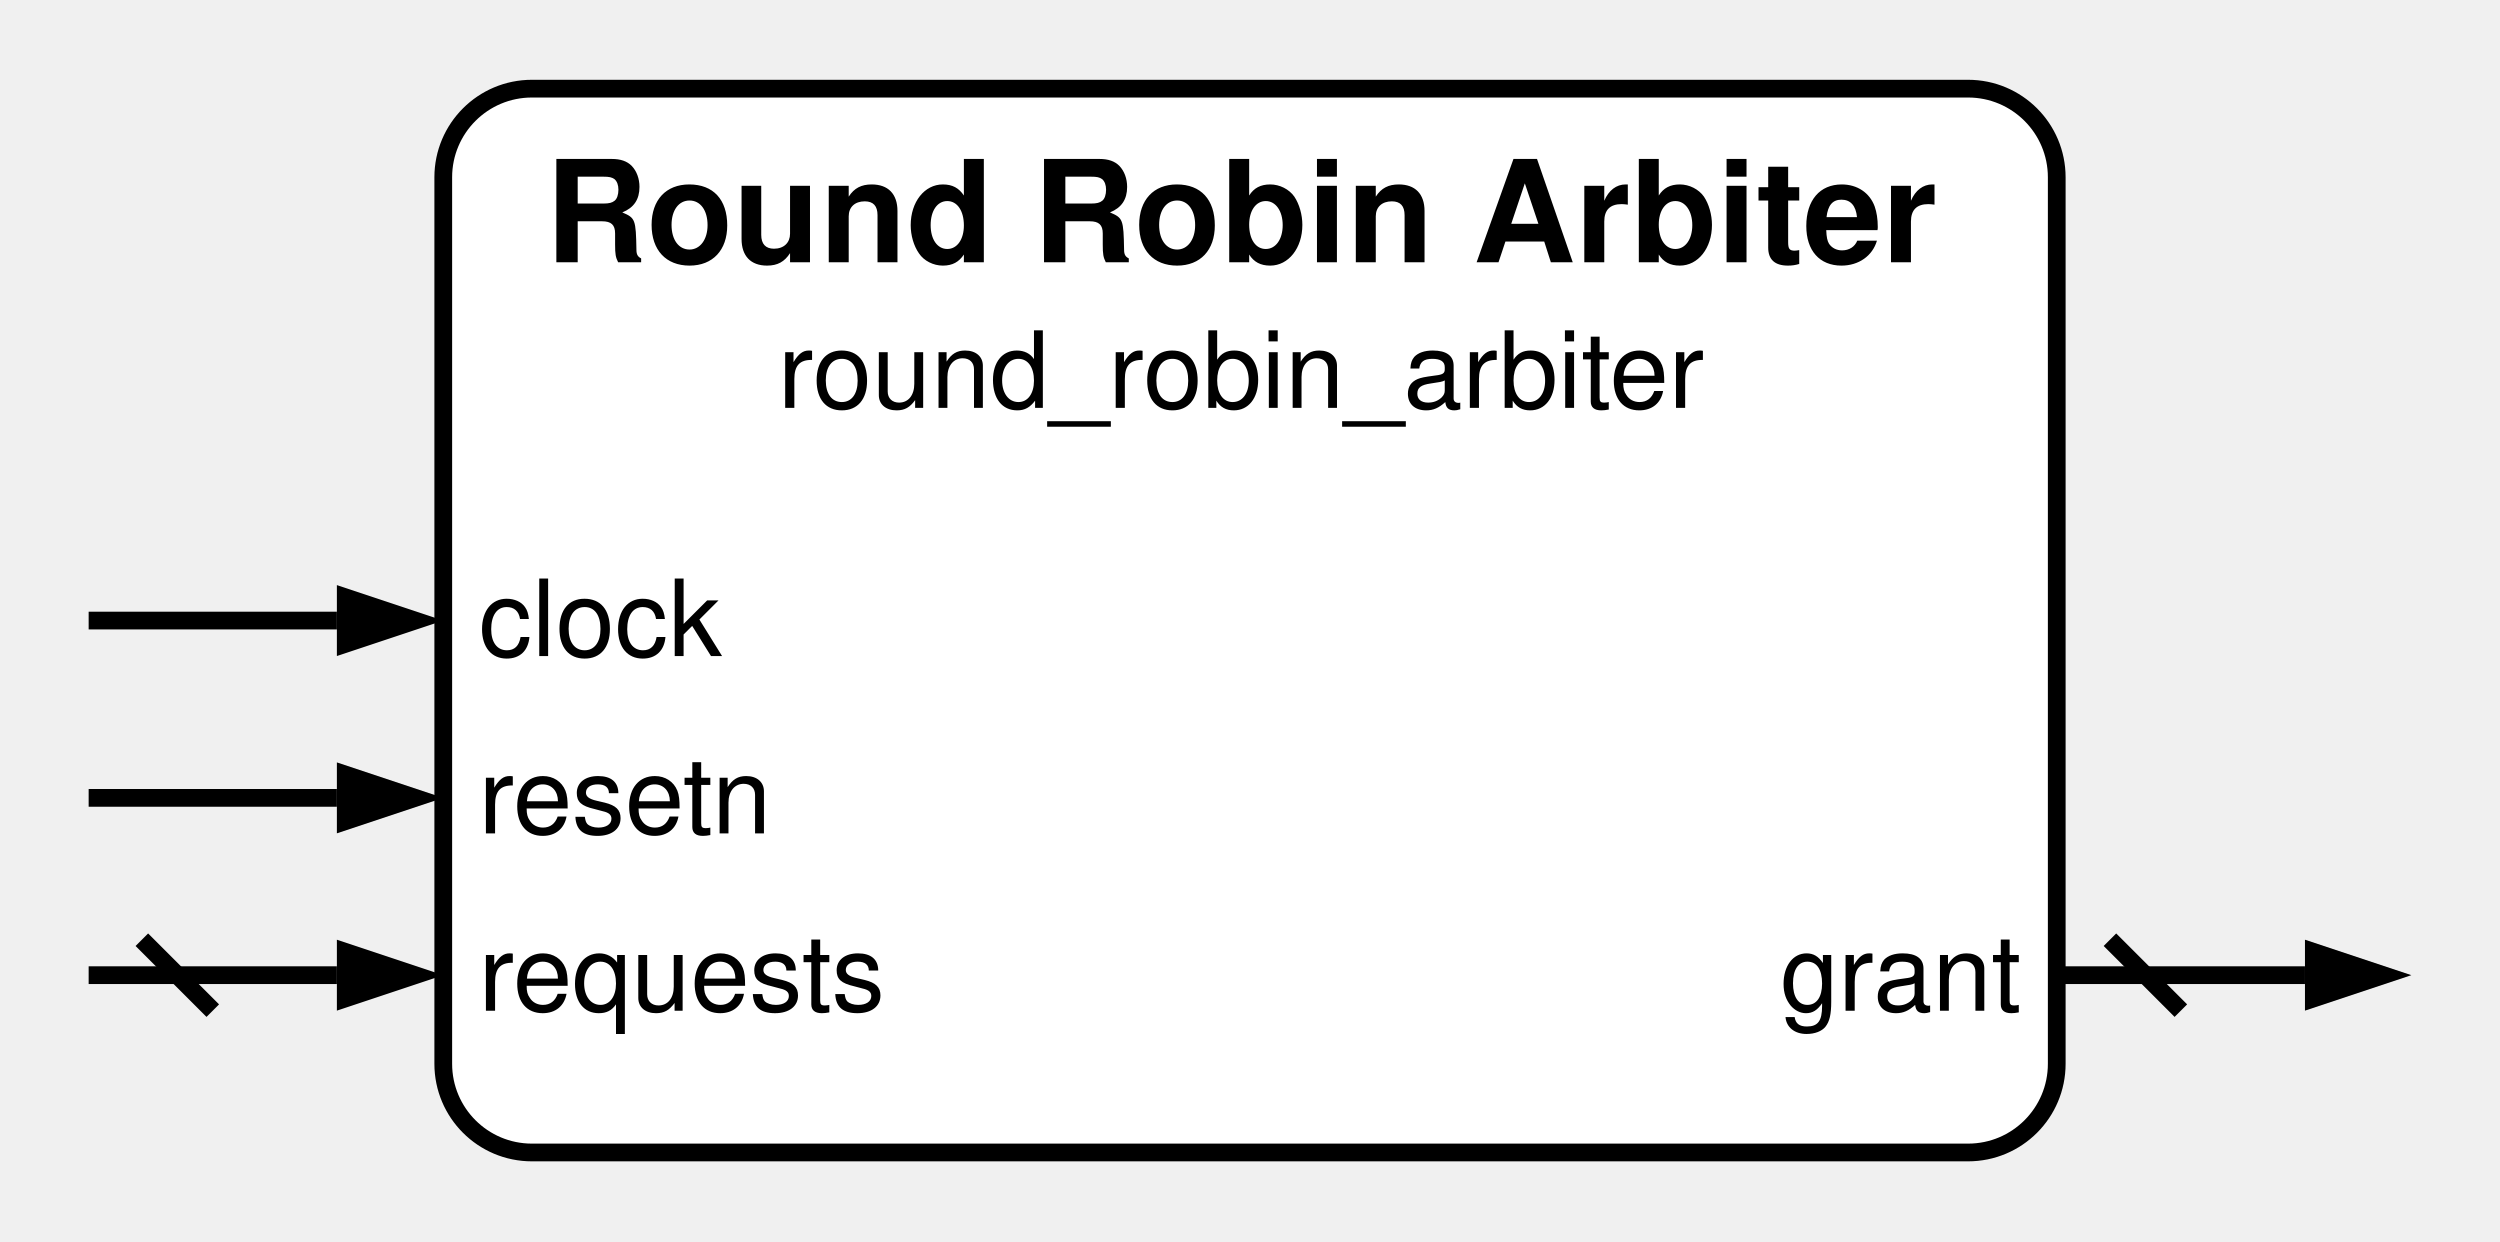
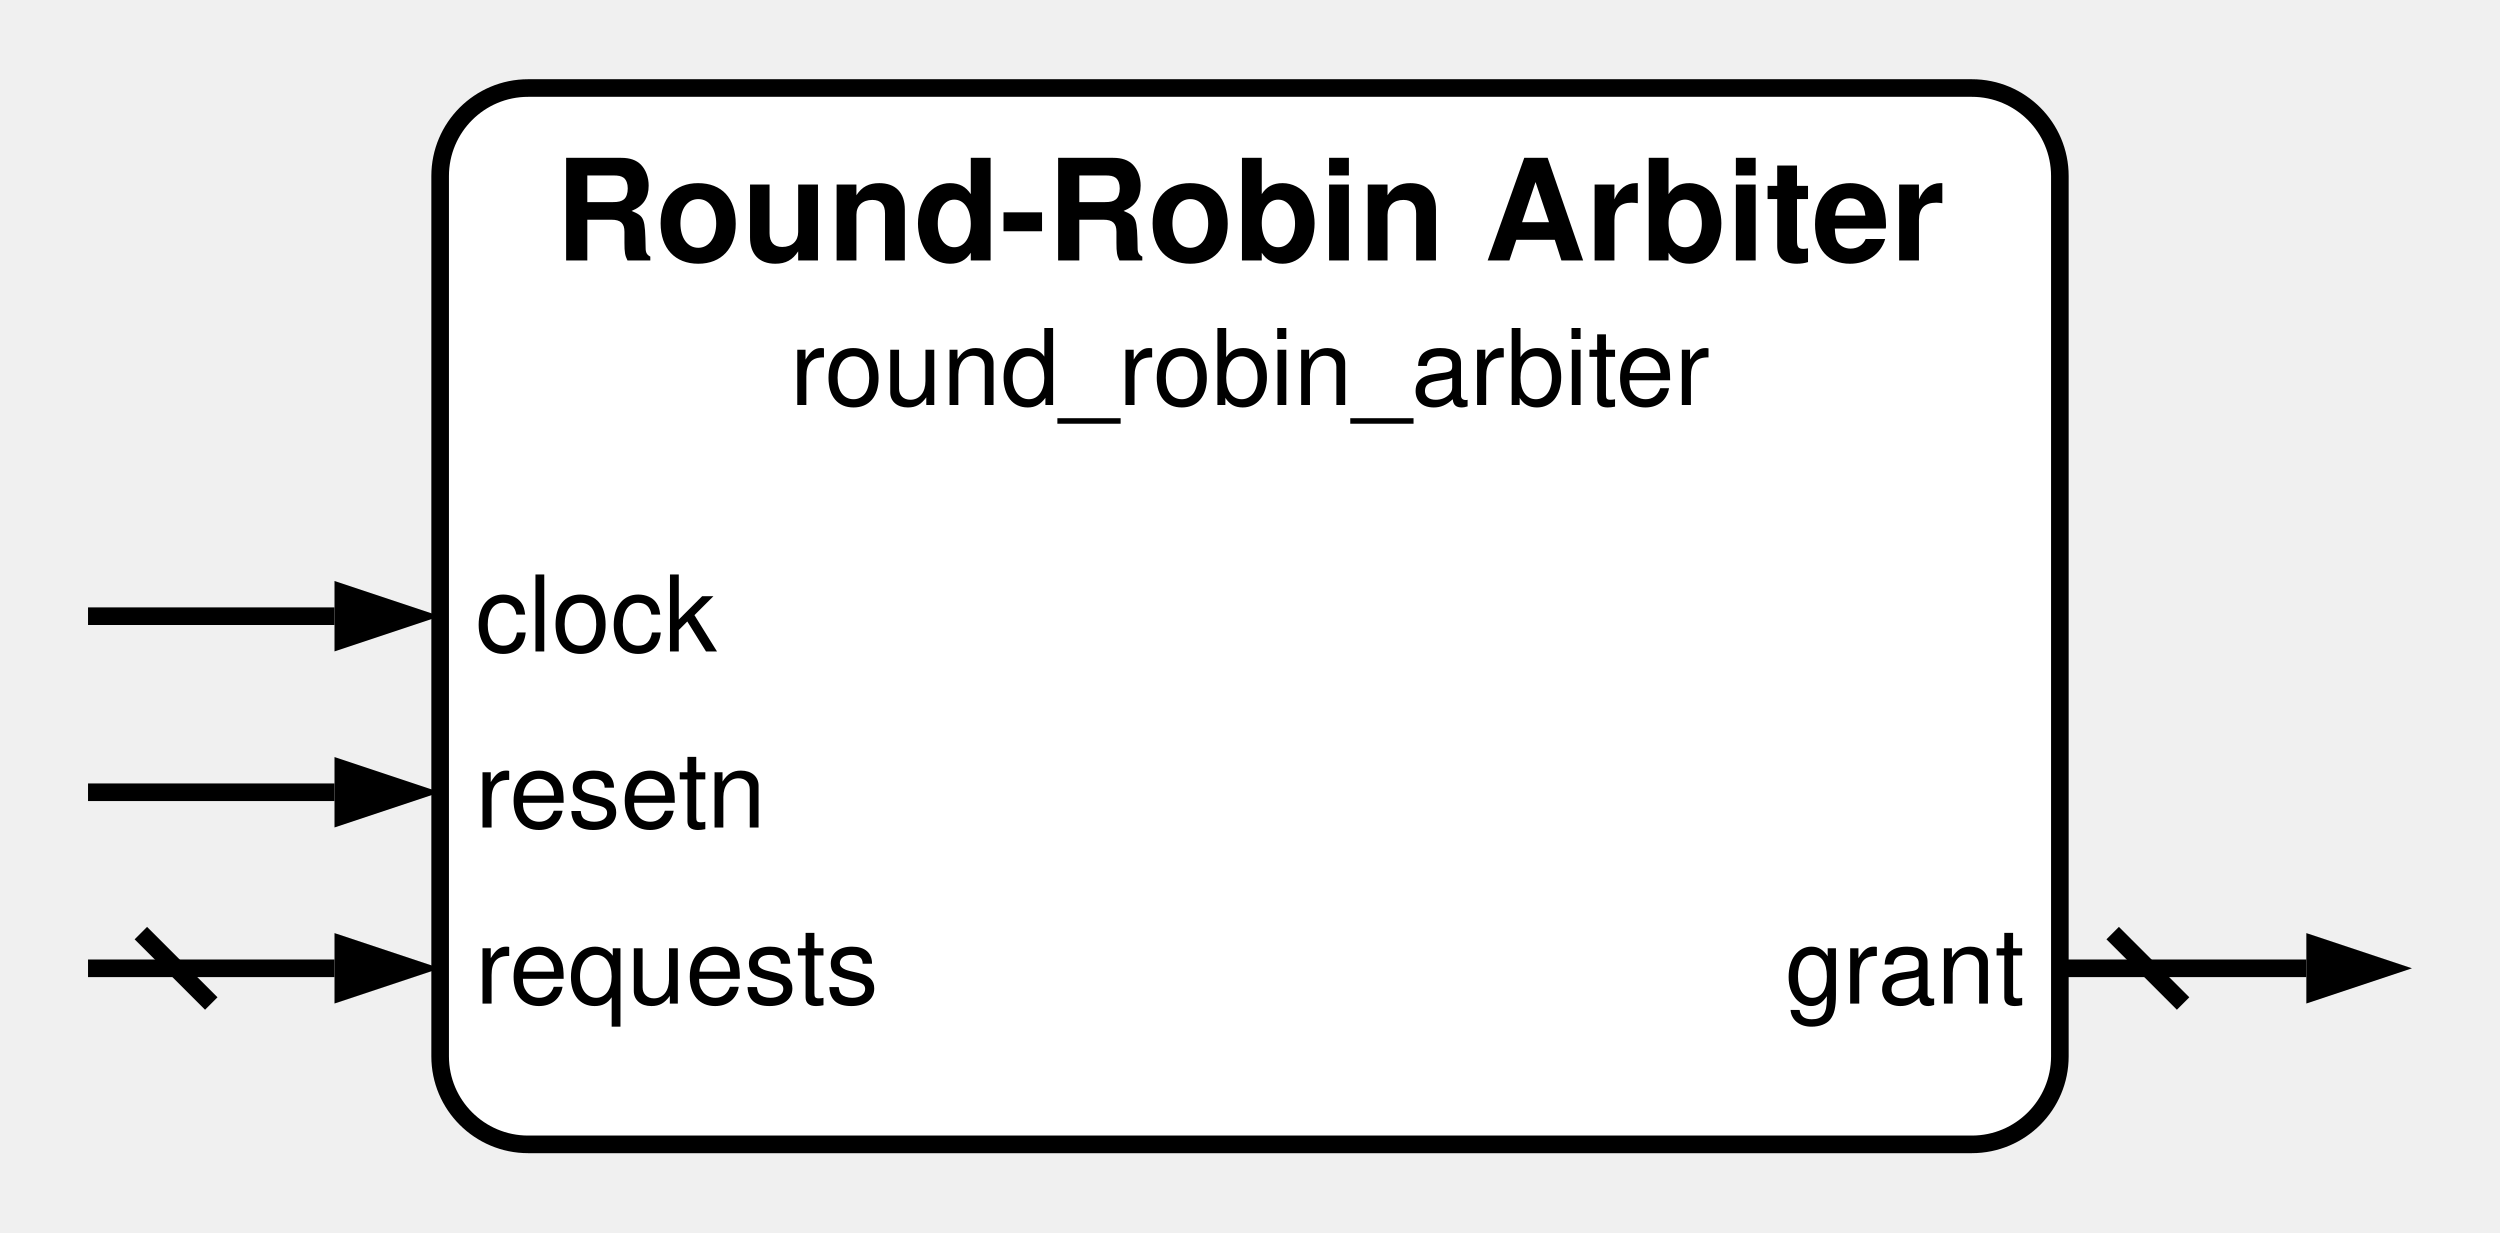
- <svg xmlns="http://www.w3.org/2000/svg" width="282" height="140" viewBox="0 0 141 70">
-   <rect x="25" y="5" width="91" height="60" fill="white" stroke="black" stroke-width="1" rx="5" />
-   <text x="70" y="12" text-anchor="middle" dominant-baseline="middle" font-family="Helvetica" font-size="8" font-weight="bold" fill="black">Round Robin Arbiter</text>
-   <text x="70" y="21" text-anchor="middle" dominant-baseline="middle" font-family="Helvetica" font-size="6" font-weight="regular" fill="black">round_robin_arbiter</text>
+ <svg xmlns="http://www.w3.org/2000/svg" width="284" height="140" viewBox="0 0 142 70">
+   <rect x="25" y="5" width="92" height="60" fill="white" stroke="black" stroke-width="1" rx="5" />
+   <text x="71" y="12" text-anchor="middle" dominant-baseline="middle" font-family="Helvetica" font-size="8" font-weight="bold" fill="black">Round-Robin Arbiter</text>
+   <text x="71" y="21" text-anchor="middle" dominant-baseline="middle" font-family="Helvetica" font-size="6" font-weight="regular" fill="black">round_robin_arbiter</text>
  <text x="27" y="35" text-anchor="start" dominant-baseline="middle" font-family="Helvetica" font-size="6" font-weight="regular" fill="black">clock</text>
  <line x1="19" y1="35" x2="5" y2="35" stroke="black" stroke-width="1" />
  <path d="M 25 35 l -6 +2.0 v -4 z" fill="black" />
  <text x="27" y="45" text-anchor="start" dominant-baseline="middle" font-family="Helvetica" font-size="6" font-weight="regular" fill="black">resetn</text>
  <line x1="19" y1="45" x2="5" y2="45" stroke="black" stroke-width="1" />
  <path d="M 25 45 l -6 +2.0 v -4 z" fill="black" />
  <text x="27" y="55" text-anchor="start" dominant-baseline="middle" font-family="Helvetica" font-size="6" font-weight="regular" fill="black">requests</text>
  <line x1="19" y1="55" x2="5" y2="55" stroke="black" stroke-width="1" />
  <path d="M 25 55 l -6 +2.0 v -4 z" fill="black" />
  <line x1="8" y1="53" x2="12" y2="57" stroke="black" stroke-width="1" />
-   <text x="114" y="55" text-anchor="end" dominant-baseline="middle" font-family="Helvetica" font-size="6" font-weight="regular" fill="black">grant</text>
-   <line x1="116" y1="55" x2="130" y2="55" stroke="black" stroke-width="1" />
-   <path d="M 136 55 l -6 +2.0 v -4 z" fill="black" />
-   <line x1="119" y1="53" x2="123" y2="57" stroke="black" stroke-width="1" />
+   <text x="115" y="55" text-anchor="end" dominant-baseline="middle" font-family="Helvetica" font-size="6" font-weight="regular" fill="black">grant</text>
+   <line x1="117" y1="55" x2="131" y2="55" stroke="black" stroke-width="1" />
+   <path d="M 137 55 l -6 +2.0 v -4 z" fill="black" />
+   <line x1="120" y1="53" x2="124" y2="57" stroke="black" stroke-width="1" />
  <style>
      @media (prefers-color-scheme: dark) {
        :root {
          filter: invert(100%) hue-rotate(180deg);
        }
      }
    </style>
</svg>
